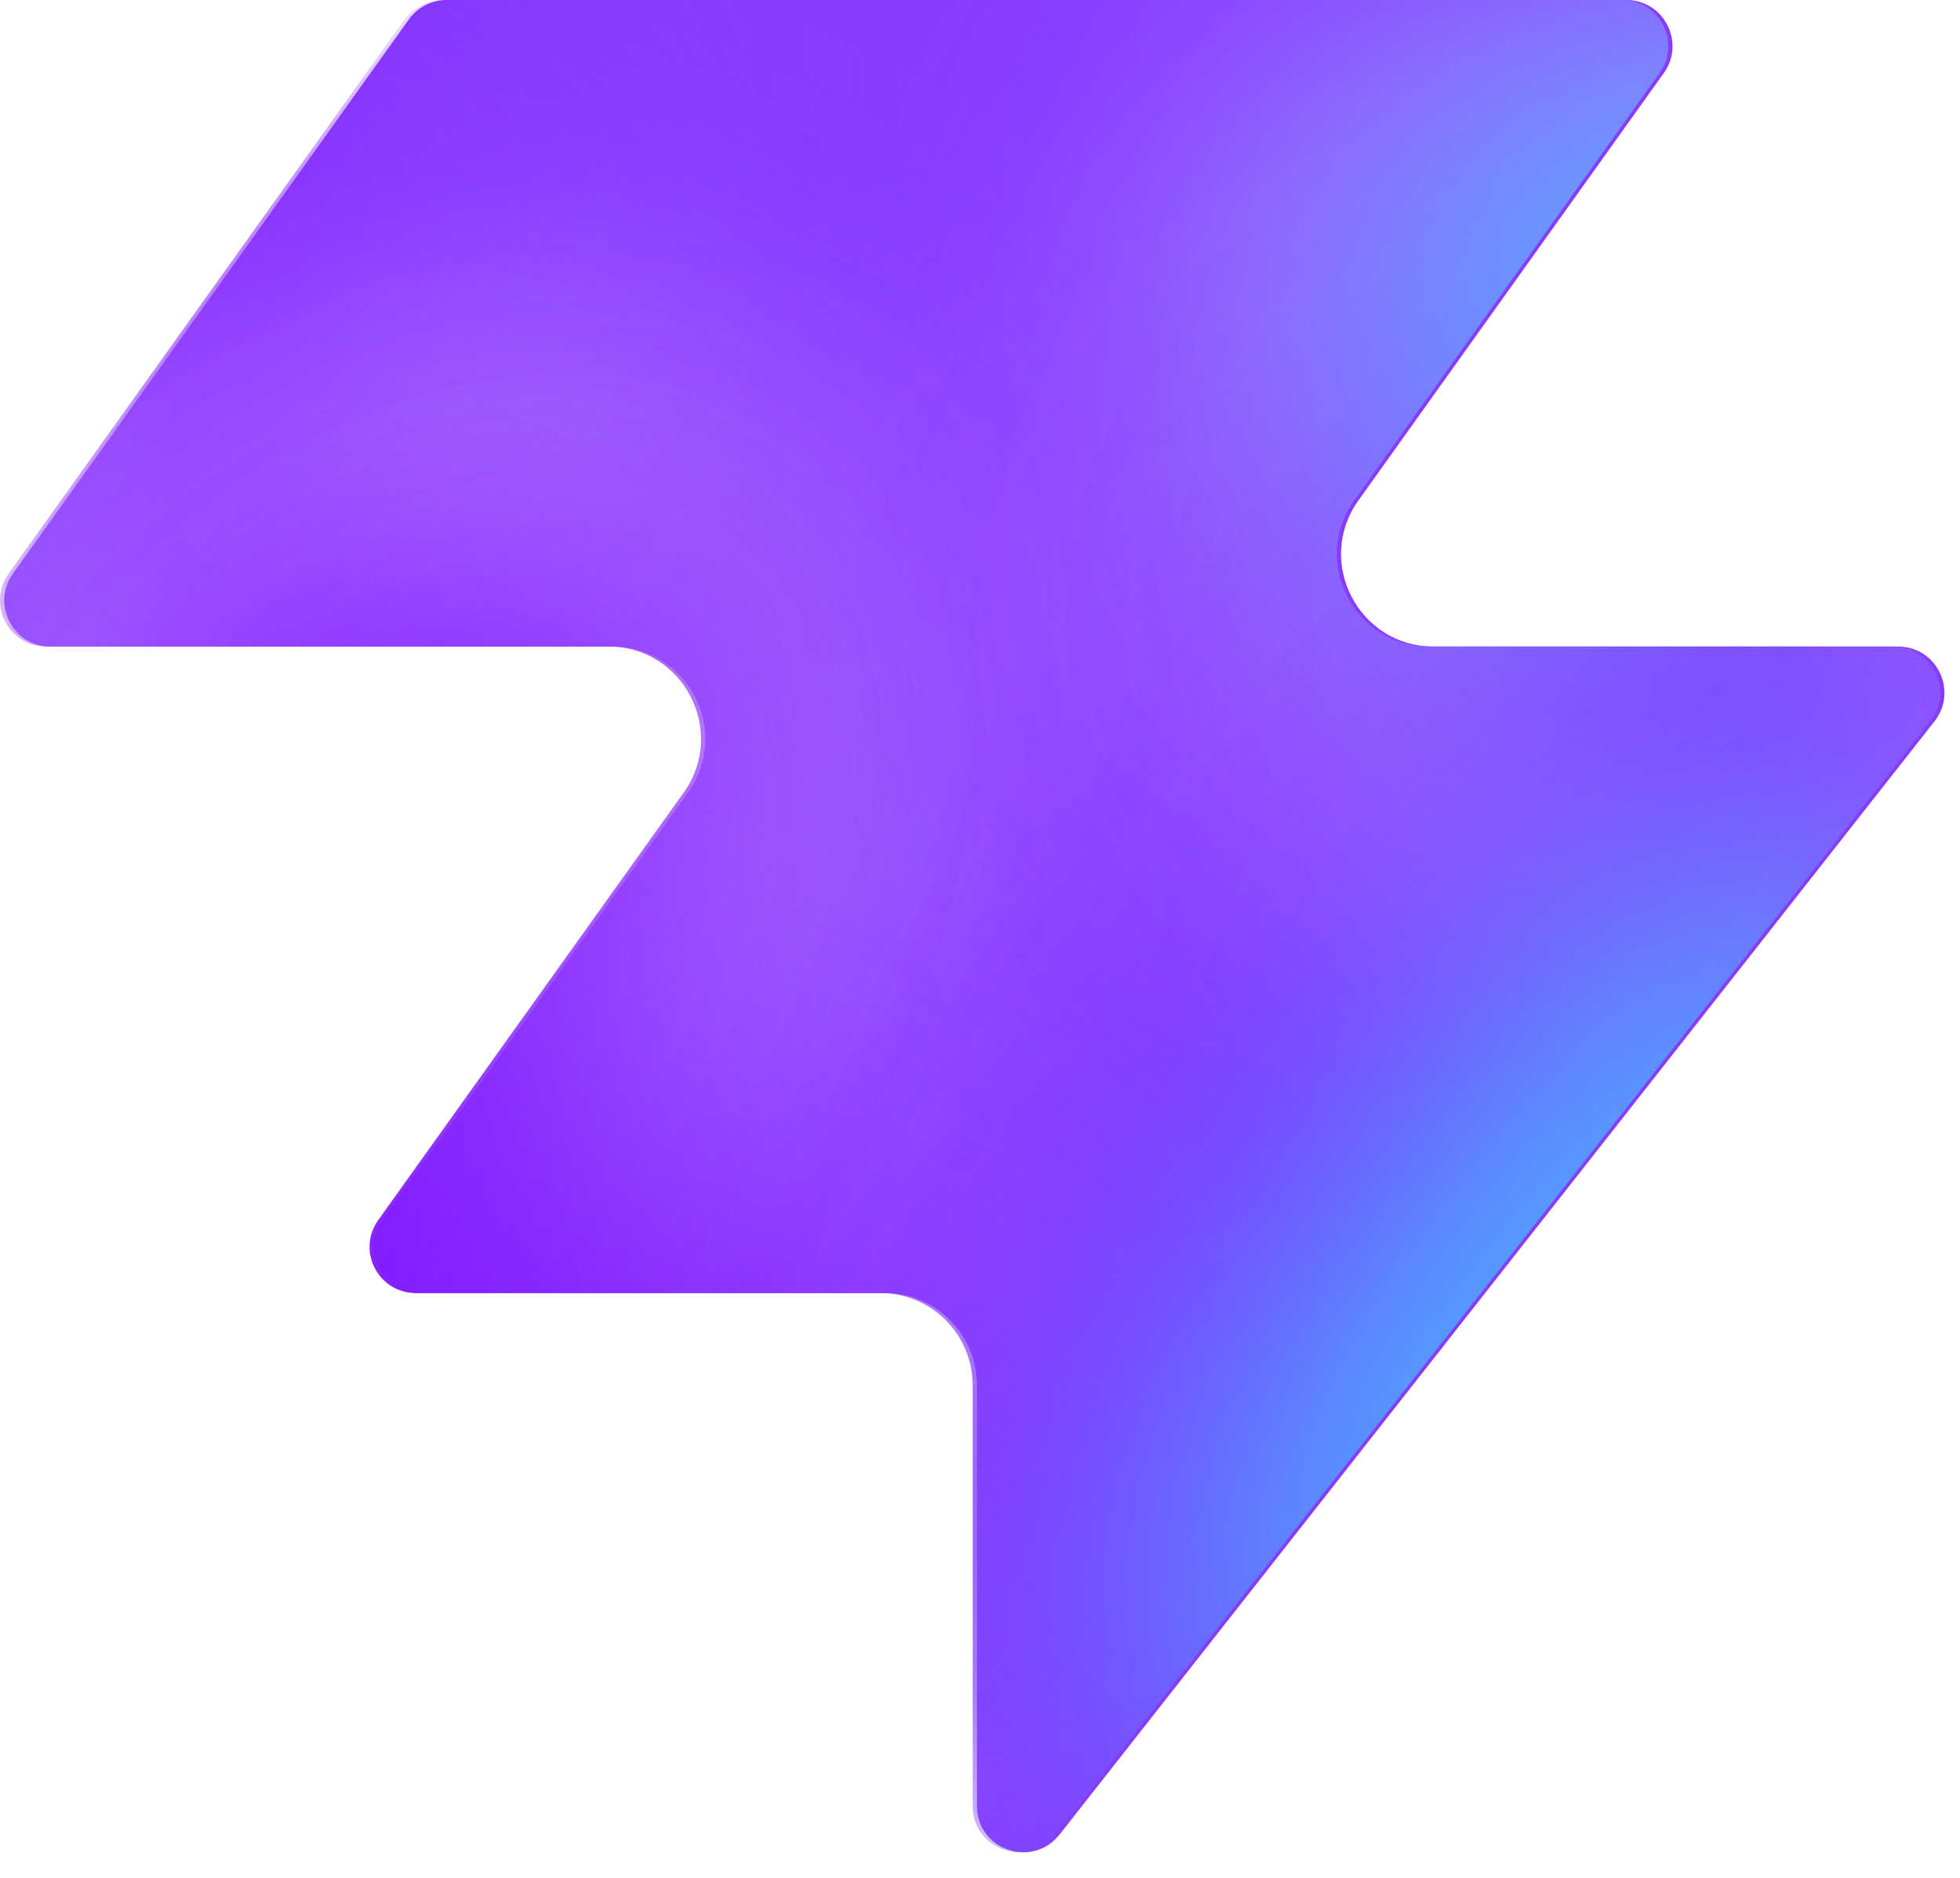
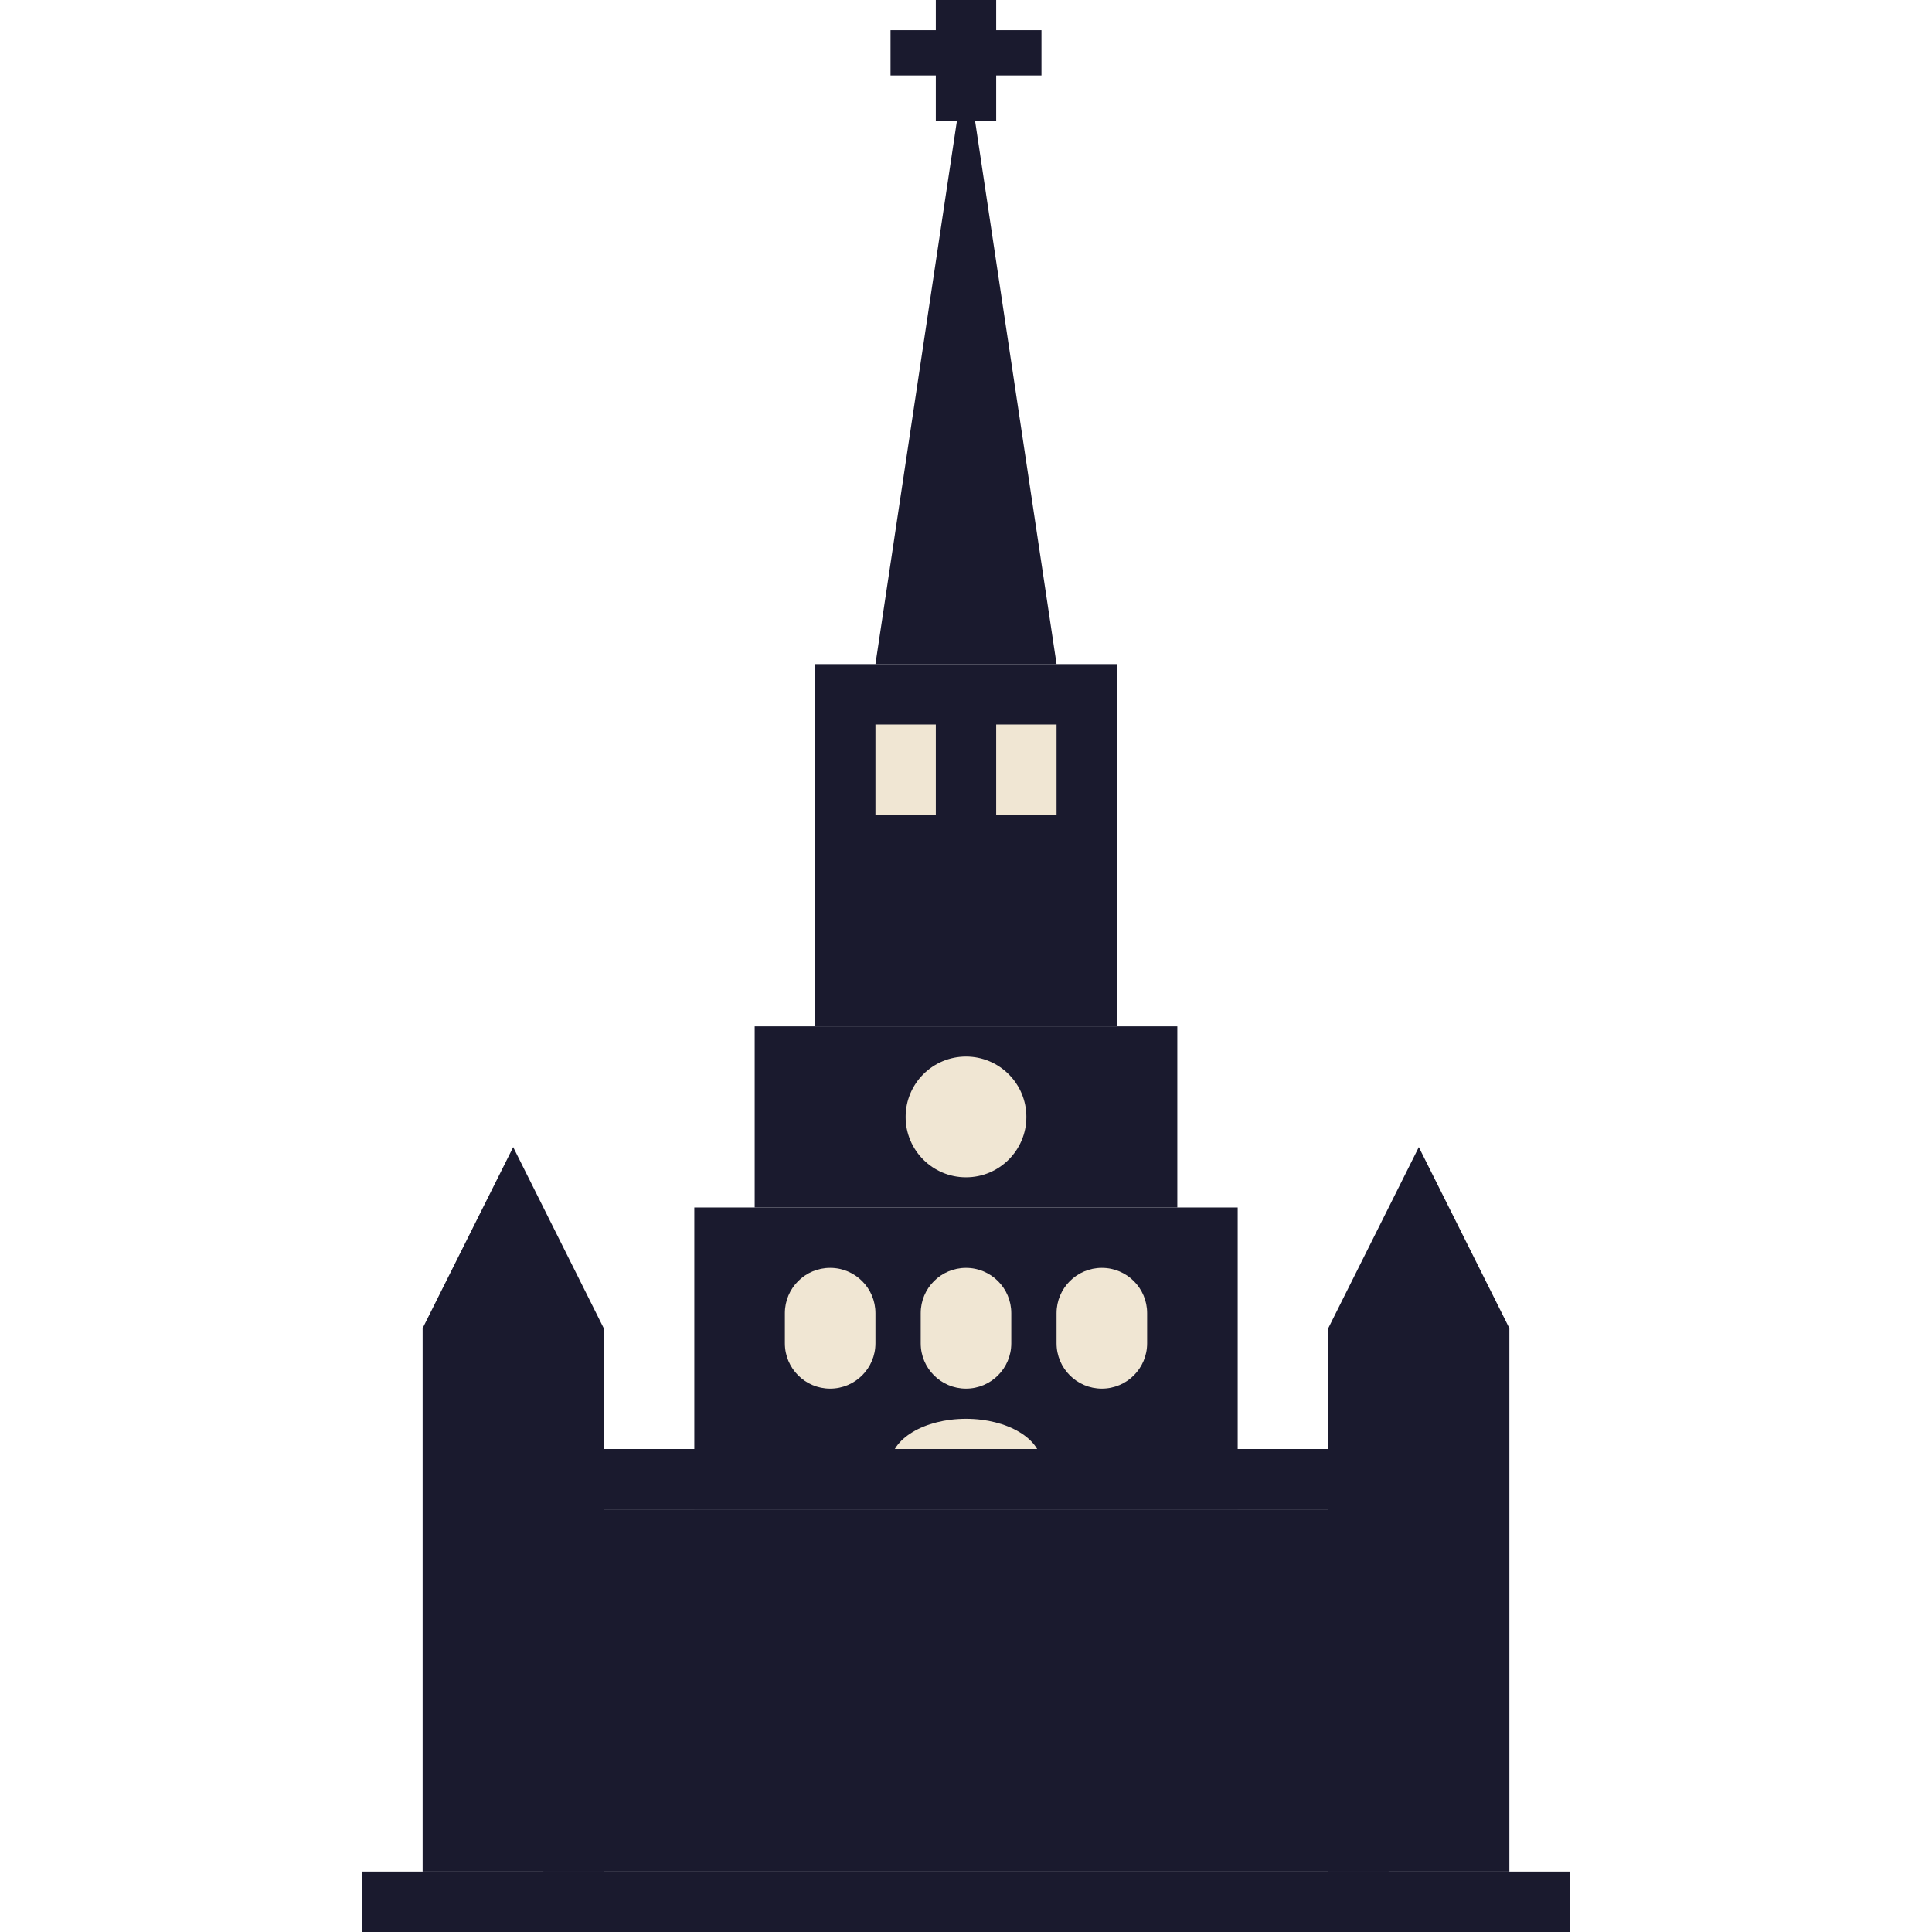
- <svg xmlns="http://www.w3.org/2000/svg" width="48" height="46" fill="none" viewBox="0 0 48 46">
-   <path fill="#863bff" d="M25.946 44.938c-.664.845-2.021.375-2.021-.698V33.937a2.26 2.26 0 0 0-2.262-2.262H10.287c-.92 0-1.456-1.04-.92-1.788l7.48-10.471c1.07-1.497 0-3.578-1.842-3.578H1.237c-.92 0-1.456-1.04-.92-1.788L10.013.474c.214-.297.556-.474.92-.474h28.894c.92 0 1.456 1.04.92 1.788l-7.48 10.471c-1.07 1.498 0 3.579 1.842 3.579h11.377c.943 0 1.473 1.088.89 1.83L25.947 44.94z" style="fill:#863bff;fill:color(display-p3 .525 .23 1);fill-opacity:1" />
-   <mask id="a" width="48" height="46" x="0" y="0" maskUnits="userSpaceOnUse" style="mask-type:alpha">
-     <path fill="#000" d="M25.842 44.938c-.664.844-2.021.375-2.021-.698V33.937a2.26 2.26 0 0 0-2.262-2.262H10.183c-.92 0-1.456-1.04-.92-1.788l7.48-10.471c1.07-1.498 0-3.579-1.842-3.579H1.133c-.92 0-1.456-1.04-.92-1.787L9.91.473c.214-.297.556-.474.92-.474h28.894c.92 0 1.456 1.04.92 1.788l-7.48 10.471c-1.07 1.498 0 3.578 1.842 3.578h11.377c.943 0 1.473 1.088.89 1.832L25.843 44.94z" style="fill:#000;fill-opacity:1" />
-   </mask>
-   <g mask="url(#a)">
-     <g filter="url(#b)">
-       <ellipse cx="5.508" cy="14.704" fill="#ede6ff" rx="5.508" ry="14.704" style="fill:#ede6ff;fill:color(display-p3 .927 .903 1);fill-opacity:1" transform="matrix(.00324 1 1 -.00324 -4.47 31.516)" />
-     </g>
-     <g filter="url(#c)">
-       <ellipse cx="10.399" cy="29.851" fill="#ede6ff" rx="10.399" ry="29.851" style="fill:#ede6ff;fill:color(display-p3 .927 .903 1);fill-opacity:1" transform="matrix(.00324 1 1 -.00324 -39.328 7.883)" />
-     </g>
-     <g filter="url(#d)">
-       <ellipse cx="5.508" cy="30.487" fill="#7e14ff" rx="5.508" ry="30.487" style="fill:#7e14ff;fill:color(display-p3 .492 .077 1);fill-opacity:1" transform="rotate(89.814 -25.913 -14.639)scale(1 -1)" />
-     </g>
-     <g filter="url(#e)">
-       <ellipse cx="5.508" cy="30.599" fill="#7e14ff" rx="5.508" ry="30.599" style="fill:#7e14ff;fill:color(display-p3 .492 .077 1);fill-opacity:1" transform="rotate(89.814 -32.644 -3.334)scale(1 -1)" />
-     </g>
-     <g filter="url(#f)">
-       <ellipse cx="5.508" cy="30.599" fill="#7e14ff" rx="5.508" ry="30.599" style="fill:#7e14ff;fill:color(display-p3 .492 .077 1);fill-opacity:1" transform="matrix(.00324 1 1 -.00324 -34.34 30.47)" />
-     </g>
-     <g filter="url(#g)">
-       <ellipse cx="14.072" cy="22.078" fill="#ede6ff" rx="14.072" ry="22.078" style="fill:#ede6ff;fill:color(display-p3 .927 .903 1);fill-opacity:1" transform="rotate(93.35 24.506 48.493)scale(-1 1)" />
-     </g>
-     <g filter="url(#h)">
-       <ellipse cx="3.47" cy="21.501" fill="#7e14ff" rx="3.47" ry="21.501" style="fill:#7e14ff;fill:color(display-p3 .492 .077 1);fill-opacity:1" transform="rotate(89.009 28.708 47.59)scale(-1 1)" />
-     </g>
-     <g filter="url(#i)">
-       <ellipse cx="3.47" cy="21.501" fill="#7e14ff" rx="3.47" ry="21.501" style="fill:#7e14ff;fill:color(display-p3 .492 .077 1);fill-opacity:1" transform="rotate(89.009 28.708 47.59)scale(-1 1)" />
-     </g>
-     <g filter="url(#j)">
-       <ellipse cx=".387" cy="8.972" fill="#7e14ff" rx="4.407" ry="29.108" style="fill:#7e14ff;fill:color(display-p3 .492 .077 1);fill-opacity:1" transform="rotate(39.51 .387 8.972)" />
-     </g>
-     <g filter="url(#k)">
-       <ellipse cx="47.523" cy="-6.092" fill="#7e14ff" rx="4.407" ry="29.108" style="fill:#7e14ff;fill:color(display-p3 .492 .077 1);fill-opacity:1" transform="rotate(37.892 47.523 -6.092)" />
-     </g>
-     <g filter="url(#l)">
-       <ellipse cx="41.412" cy="6.333" fill="#47bfff" rx="5.971" ry="9.665" style="fill:#47bfff;fill:color(display-p3 .28 .748 1);fill-opacity:1" transform="rotate(37.892 41.412 6.333)" />
-     </g>
-     <g filter="url(#m)">
-       <ellipse cx="-1.879" cy="38.332" fill="#7e14ff" rx="4.407" ry="29.108" style="fill:#7e14ff;fill:color(display-p3 .492 .077 1);fill-opacity:1" transform="rotate(37.892 -1.88 38.332)" />
-     </g>
-     <g filter="url(#n)">
-       <ellipse cx="-1.879" cy="38.332" fill="#7e14ff" rx="4.407" ry="29.108" style="fill:#7e14ff;fill:color(display-p3 .492 .077 1);fill-opacity:1" transform="rotate(37.892 -1.88 38.332)" />
-     </g>
-     <g filter="url(#o)">
-       <ellipse cx="35.651" cy="29.907" fill="#7e14ff" rx="4.407" ry="29.108" style="fill:#7e14ff;fill:color(display-p3 .492 .077 1);fill-opacity:1" transform="rotate(37.892 35.651 29.907)" />
-     </g>
-     <g filter="url(#p)">
-       <ellipse cx="38.418" cy="32.4" fill="#47bfff" rx="5.971" ry="15.297" style="fill:#47bfff;fill:color(display-p3 .28 .748 1);fill-opacity:1" transform="rotate(37.892 38.418 32.4)" />
-     </g>
+ <svg xmlns="http://www.w3.org/2000/svg" viewBox="0 0 64 64" width="64" height="64">
+   <g fill="#1a1a2e">
+     <polygon points="32,2 29,22 35,22" />
+     <rect x="31" y="0" width="2" height="4" />
+     <rect x="29.5" y="1" width="5" height="1.5" />
+     <rect x="27" y="22" width="10" height="12" />
+     <rect x="29" y="24" width="2" height="3" fill="#f0e6d3" />
+     <rect x="33" y="24" width="2" height="3" fill="#f0e6d3" />
+     <rect x="25" y="34" width="14" height="6" />
+     <circle cx="32" cy="37" r="2" fill="#f0e6d3" />
+     <rect x="23" y="40" width="18" height="10" />
+     <rect x="26" y="42" width="3" height="4" fill="#f0e6d3" rx="1.5" />
+     <rect x="30.5" y="42" width="3" height="4" fill="#f0e6d3" rx="1.5" />
+     <rect x="35" y="42" width="3" height="4" fill="#f0e6d3" rx="1.5" />
+     <rect x="29.5" y="47" width="5" height="3" fill="#f0e6d3" rx="2.5" />
+     <rect x="18" y="50" width="28" height="12" />
+     <polygon points="18,50 46,50 48,48 16,48" />
+     <rect x="14" y="44" width="6" height="18" />
+     <polygon points="14,44 17,38 20,44" />
+     <rect x="44" y="44" width="6" height="18" />
+     <polygon points="44,44 47,38 50,44" />
+     <rect x="12" y="62" width="40" height="2" />
  </g>
-   <defs>
-     <filter id="b" width="60.045" height="41.654" x="-19.77" y="16.149" color-interpolation-filters="sRGB" filterUnits="userSpaceOnUse">
-       <feFlood flood-opacity="0" result="BackgroundImageFix" />
-       <feBlend in="SourceGraphic" in2="BackgroundImageFix" result="shape" />
-       <feGaussianBlur result="effect1_foregroundBlur_2002_17158" stdDeviation="7.659" />
-     </filter>
-     <filter id="c" width="90.34" height="51.437" x="-54.613" y="-7.533" color-interpolation-filters="sRGB" filterUnits="userSpaceOnUse">
-       <feFlood flood-opacity="0" result="BackgroundImageFix" />
-       <feBlend in="SourceGraphic" in2="BackgroundImageFix" result="shape" />
-       <feGaussianBlur result="effect1_foregroundBlur_2002_17158" stdDeviation="7.659" />
-     </filter>
-     <filter id="d" width="79.355" height="29.4" x="-49.64" y="2.03" color-interpolation-filters="sRGB" filterUnits="userSpaceOnUse">
-       <feFlood flood-opacity="0" result="BackgroundImageFix" />
-       <feBlend in="SourceGraphic" in2="BackgroundImageFix" result="shape" />
-       <feGaussianBlur result="effect1_foregroundBlur_2002_17158" stdDeviation="4.596" />
-     </filter>
-     <filter id="e" width="79.579" height="29.4" x="-45.045" y="20.029" color-interpolation-filters="sRGB" filterUnits="userSpaceOnUse">
-       <feFlood flood-opacity="0" result="BackgroundImageFix" />
-       <feBlend in="SourceGraphic" in2="BackgroundImageFix" result="shape" />
-       <feGaussianBlur result="effect1_foregroundBlur_2002_17158" stdDeviation="4.596" />
-     </filter>
-     <filter id="f" width="79.579" height="29.4" x="-43.513" y="21.178" color-interpolation-filters="sRGB" filterUnits="userSpaceOnUse">
-       <feFlood flood-opacity="0" result="BackgroundImageFix" />
-       <feBlend in="SourceGraphic" in2="BackgroundImageFix" result="shape" />
-       <feGaussianBlur result="effect1_foregroundBlur_2002_17158" stdDeviation="4.596" />
-     </filter>
-     <filter id="g" width="74.749" height="58.852" x="15.756" y="-17.901" color-interpolation-filters="sRGB" filterUnits="userSpaceOnUse">
-       <feFlood flood-opacity="0" result="BackgroundImageFix" />
-       <feBlend in="SourceGraphic" in2="BackgroundImageFix" result="shape" />
-       <feGaussianBlur result="effect1_foregroundBlur_2002_17158" stdDeviation="7.659" />
-     </filter>
-     <filter id="h" width="61.377" height="25.362" x="23.548" y="2.284" color-interpolation-filters="sRGB" filterUnits="userSpaceOnUse">
-       <feFlood flood-opacity="0" result="BackgroundImageFix" />
-       <feBlend in="SourceGraphic" in2="BackgroundImageFix" result="shape" />
-       <feGaussianBlur result="effect1_foregroundBlur_2002_17158" stdDeviation="4.596" />
-     </filter>
-     <filter id="i" width="61.377" height="25.362" x="23.548" y="2.284" color-interpolation-filters="sRGB" filterUnits="userSpaceOnUse">
-       <feFlood flood-opacity="0" result="BackgroundImageFix" />
-       <feBlend in="SourceGraphic" in2="BackgroundImageFix" result="shape" />
-       <feGaussianBlur result="effect1_foregroundBlur_2002_17158" stdDeviation="4.596" />
-     </filter>
-     <filter id="j" width="56.045" height="63.649" x="-27.636" y="-22.853" color-interpolation-filters="sRGB" filterUnits="userSpaceOnUse">
-       <feFlood flood-opacity="0" result="BackgroundImageFix" />
-       <feBlend in="SourceGraphic" in2="BackgroundImageFix" result="shape" />
-       <feGaussianBlur result="effect1_foregroundBlur_2002_17158" stdDeviation="4.596" />
-     </filter>
-     <filter id="k" width="54.814" height="64.646" x="20.116" y="-38.415" color-interpolation-filters="sRGB" filterUnits="userSpaceOnUse">
-       <feFlood flood-opacity="0" result="BackgroundImageFix" />
-       <feBlend in="SourceGraphic" in2="BackgroundImageFix" result="shape" />
-       <feGaussianBlur result="effect1_foregroundBlur_2002_17158" stdDeviation="4.596" />
-     </filter>
-     <filter id="l" width="33.541" height="35.313" x="24.641" y="-11.323" color-interpolation-filters="sRGB" filterUnits="userSpaceOnUse">
-       <feFlood flood-opacity="0" result="BackgroundImageFix" />
-       <feBlend in="SourceGraphic" in2="BackgroundImageFix" result="shape" />
-       <feGaussianBlur result="effect1_foregroundBlur_2002_17158" stdDeviation="4.596" />
-     </filter>
-     <filter id="m" width="54.814" height="64.646" x="-29.286" y="6.009" color-interpolation-filters="sRGB" filterUnits="userSpaceOnUse">
-       <feFlood flood-opacity="0" result="BackgroundImageFix" />
-       <feBlend in="SourceGraphic" in2="BackgroundImageFix" result="shape" />
-       <feGaussianBlur result="effect1_foregroundBlur_2002_17158" stdDeviation="4.596" />
-     </filter>
-     <filter id="n" width="54.814" height="64.646" x="-29.286" y="6.009" color-interpolation-filters="sRGB" filterUnits="userSpaceOnUse">
-       <feFlood flood-opacity="0" result="BackgroundImageFix" />
-       <feBlend in="SourceGraphic" in2="BackgroundImageFix" result="shape" />
-       <feGaussianBlur result="effect1_foregroundBlur_2002_17158" stdDeviation="4.596" />
-     </filter>
-     <filter id="o" width="54.814" height="64.646" x="8.244" y="-2.416" color-interpolation-filters="sRGB" filterUnits="userSpaceOnUse">
-       <feFlood flood-opacity="0" result="BackgroundImageFix" />
-       <feBlend in="SourceGraphic" in2="BackgroundImageFix" result="shape" />
-       <feGaussianBlur result="effect1_foregroundBlur_2002_17158" stdDeviation="4.596" />
-     </filter>
-     <filter id="p" width="39.409" height="43.623" x="18.713" y="10.588" color-interpolation-filters="sRGB" filterUnits="userSpaceOnUse">
-       <feFlood flood-opacity="0" result="BackgroundImageFix" />
-       <feBlend in="SourceGraphic" in2="BackgroundImageFix" result="shape" />
-       <feGaussianBlur result="effect1_foregroundBlur_2002_17158" stdDeviation="4.596" />
-     </filter>
-   </defs>
</svg>
